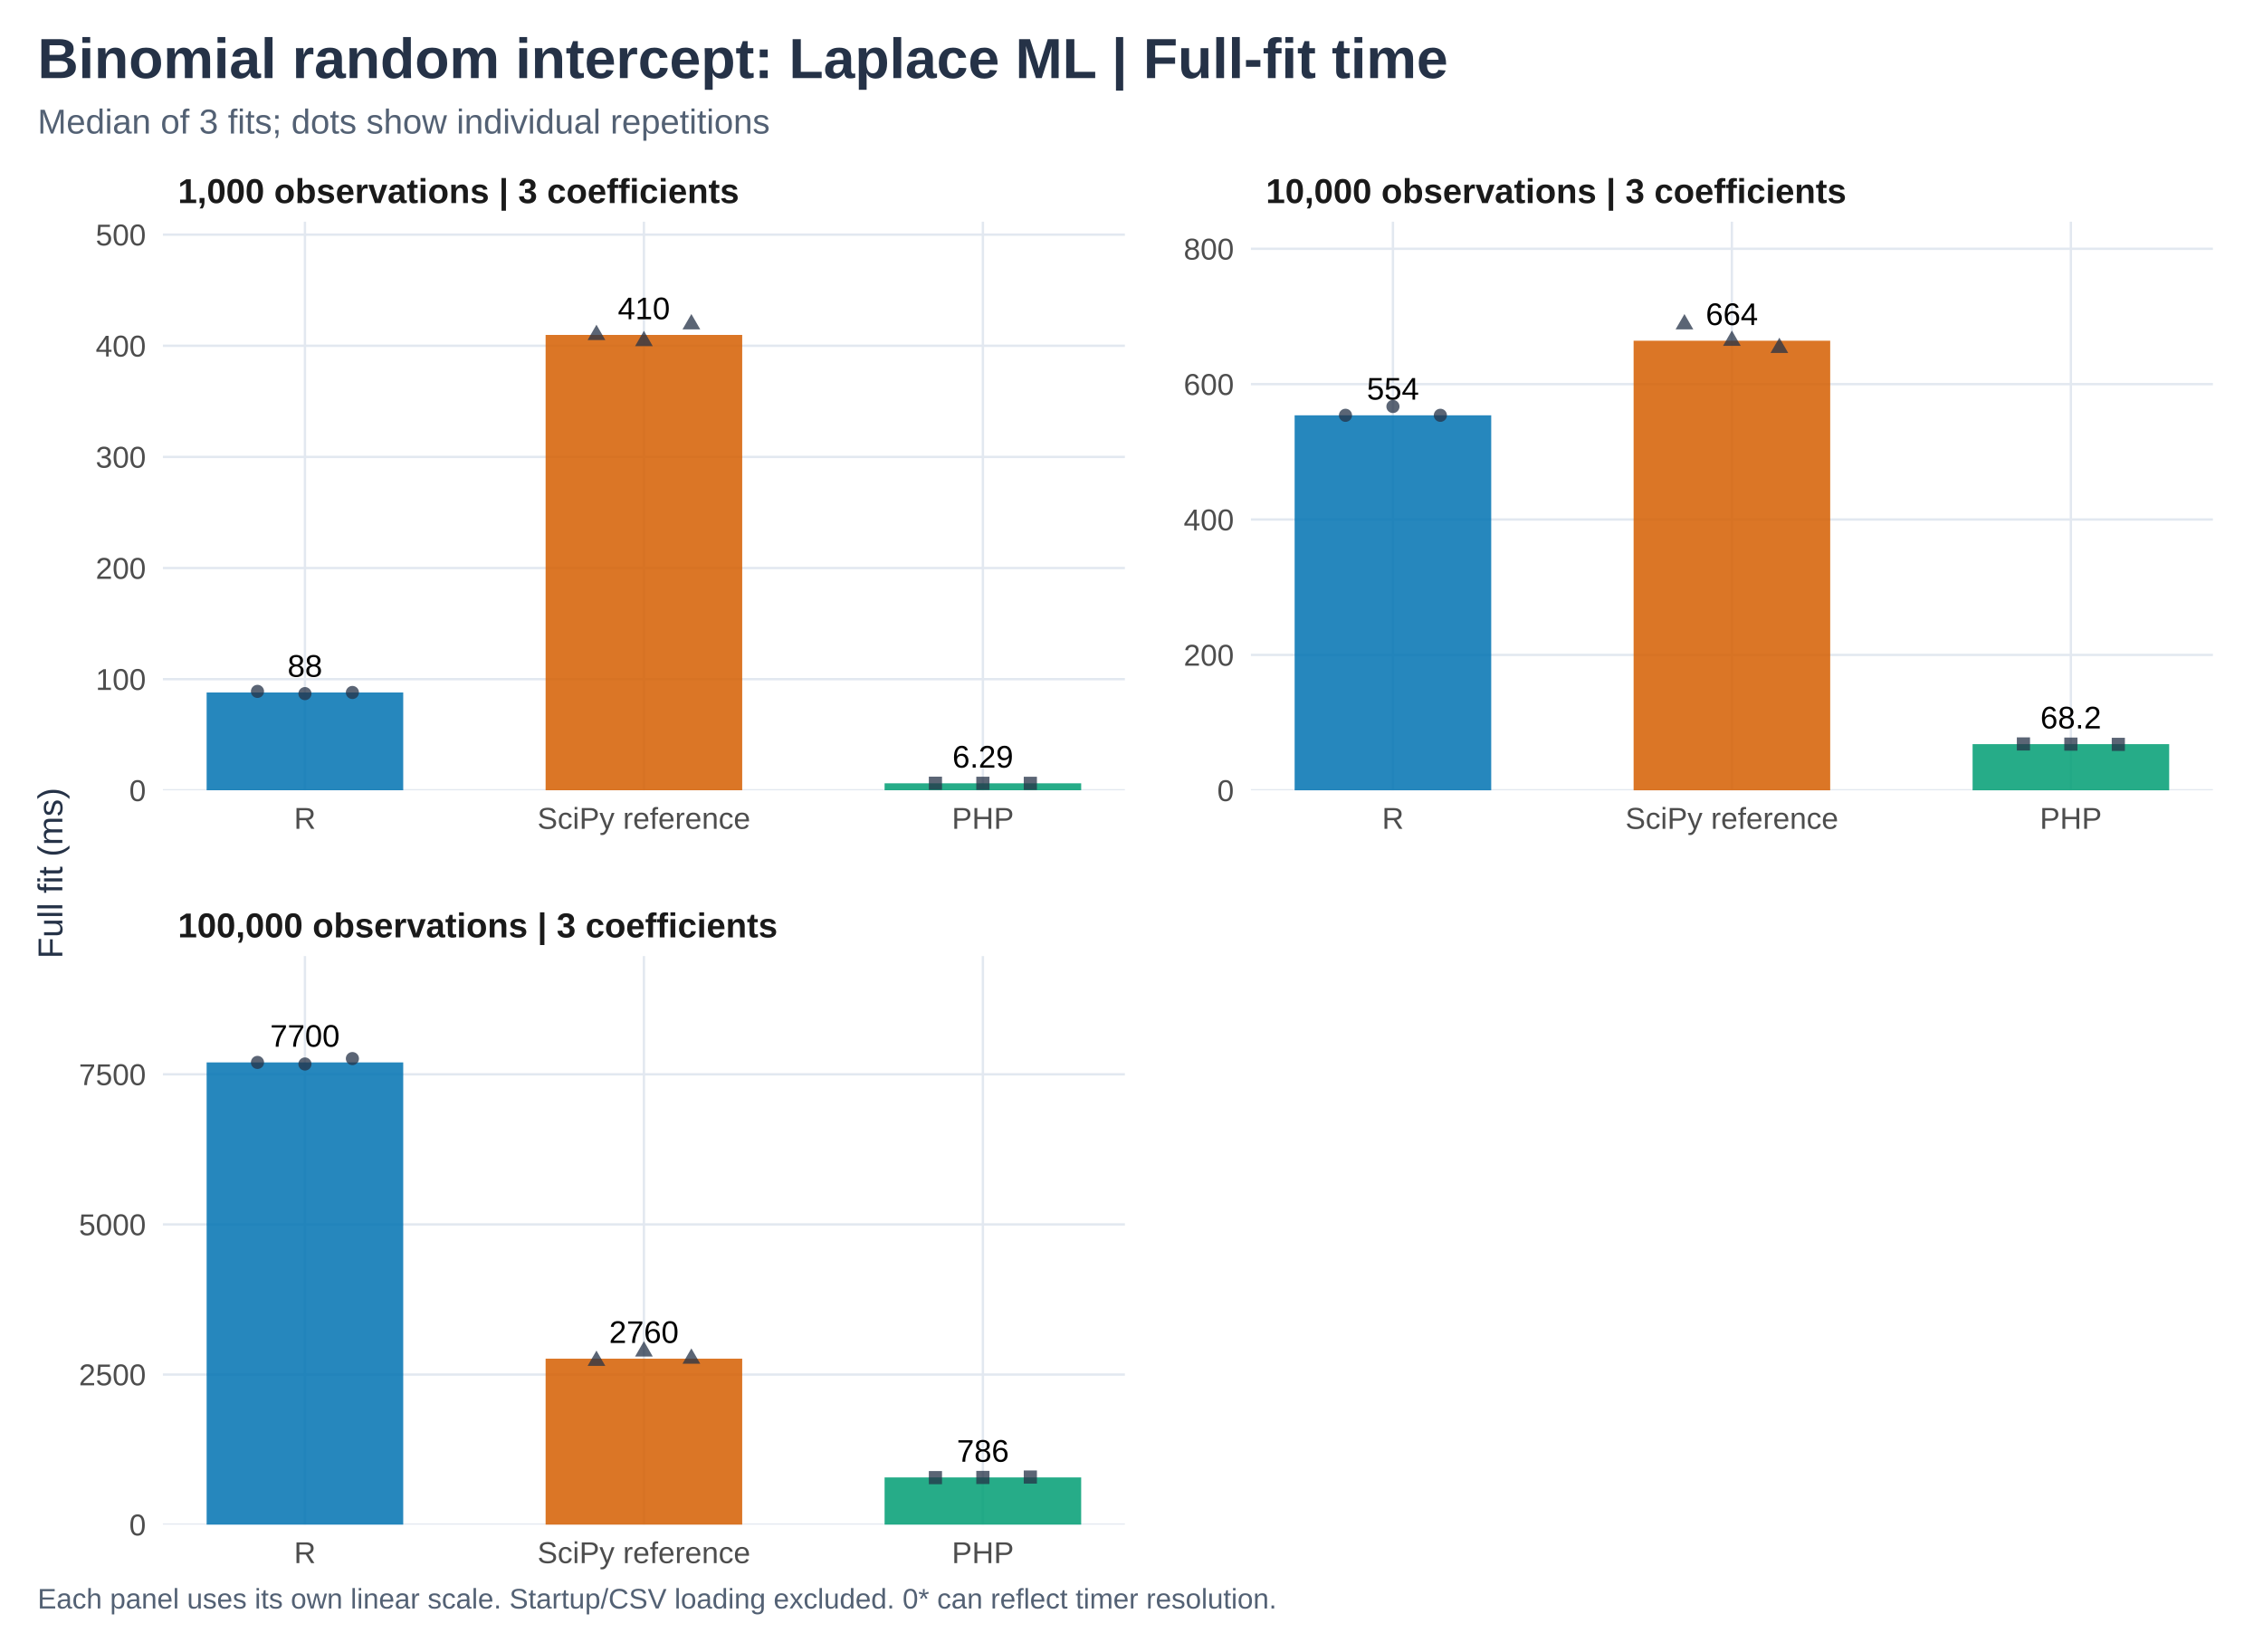
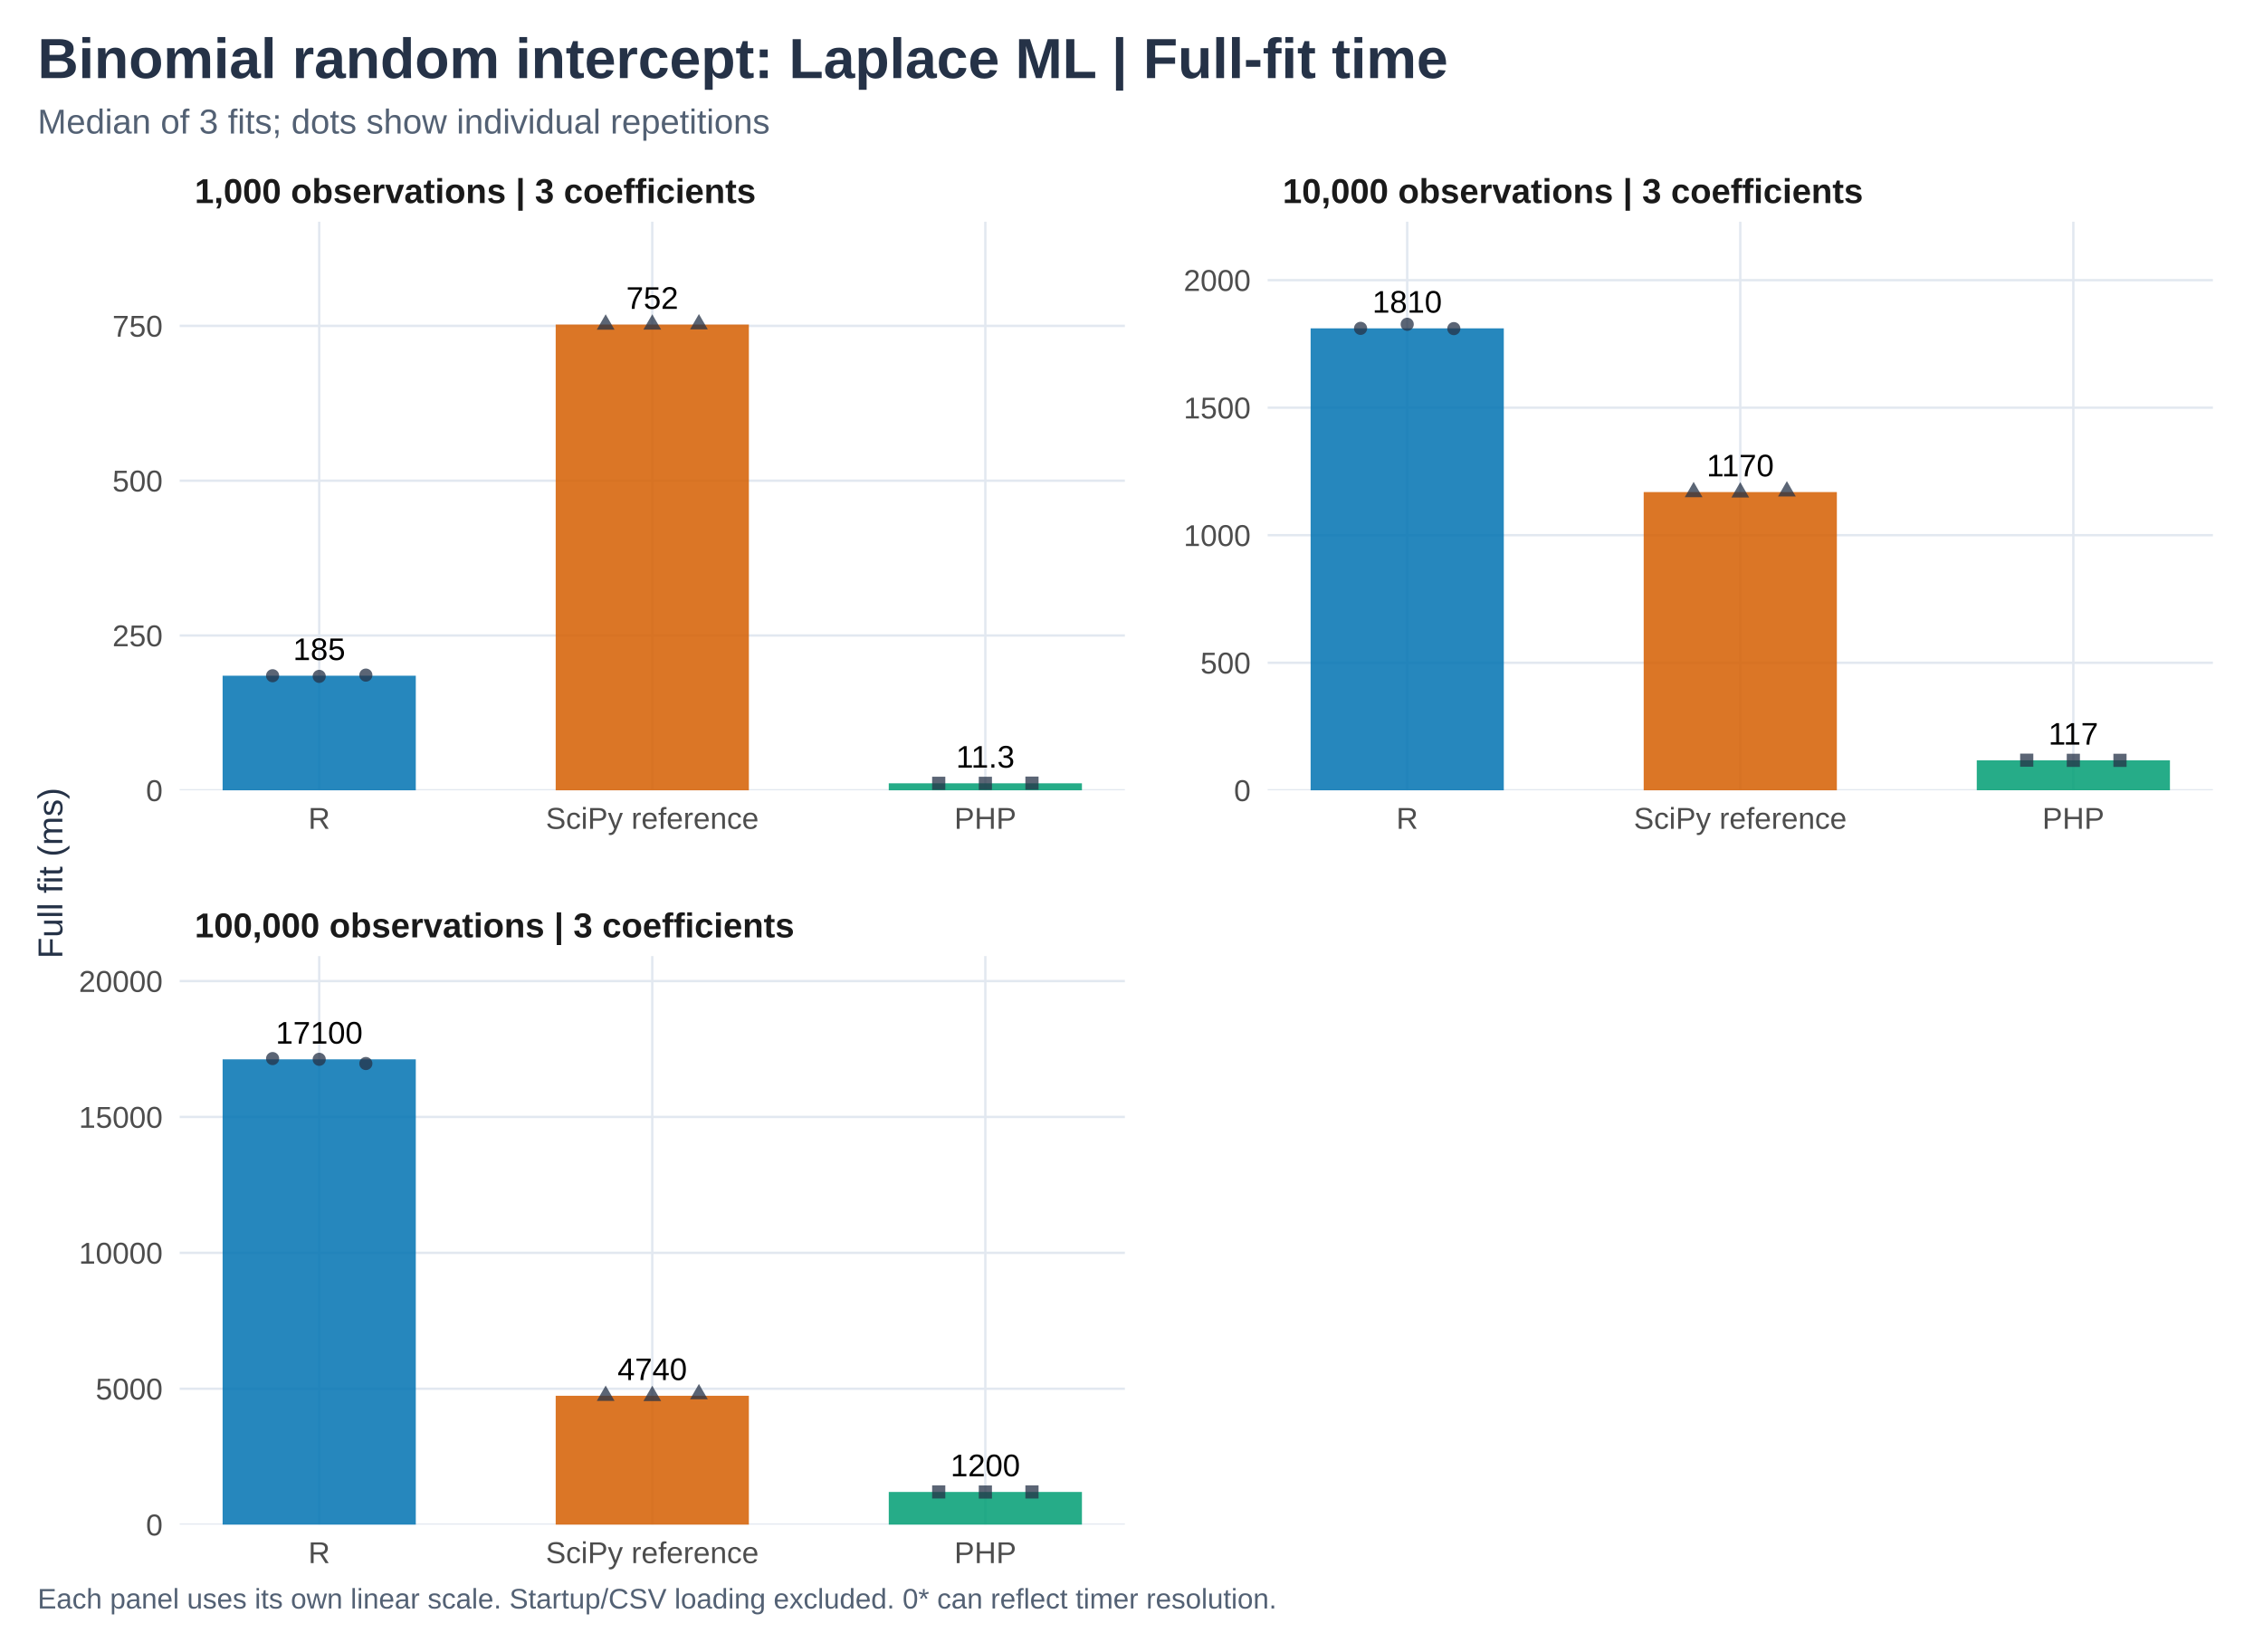
<svg xmlns="http://www.w3.org/2000/svg" width="720.00pt" height="525.60pt" viewBox="0 0 720.00 525.60">
  <g class="svglite">
    <defs>
      <style type="text/css">
    .svglite line, .svglite polyline, .svglite polygon, .svglite path, .svglite rect, .svglite circle {
      fill: none;
      stroke: #000000;
      stroke-linecap: round;
      stroke-linejoin: round;
      stroke-miterlimit: 10.00;
    }
    .svglite text {
      white-space: pre;
    }
    .svglite g.glyphgroup path {
      fill: inherit;
      stroke: none;
    }
  </style>
    </defs>
    <rect width="100%" height="100%" style="stroke: none; fill: #FFFFFF;" />
    <defs>
      <clipPath id="cpMC4wMHw3MjAuMDB8MC4wMHw1MjUuNjA=">
        <rect x="0.00" y="0.00" width="720.00" height="525.60" />
      </clipPath>
    </defs>
    <g clip-path="url(#cpMC4wMHw3MjAuMDB8MC4wMHw1MjUuNjA=)">
-       <rect x="-0" y="-0" width="720.00" height="525.60" style="stroke-width: 1.16; stroke: none; fill: #FFFFFF;" />
+       <rect x="0.00" y="-0" width="720.00" height="525.60" style="stroke-width: 1.16; stroke: none; fill: #FFFFFF;" />
    </g>
    <defs>
-       <clipPath id="cpNTEuODN8MzU3LjkwfDcwLjU1fDI1MS40NA==">
-         <rect x="51.83" y="70.55" width="306.07" height="180.89" />
+       <clipPath id="cpNTcuMTZ8MzU3LjkwfDcwLjU1fDI1MS40NA==">
+         <rect x="57.16" y="70.55" width="300.74" height="180.89" />
      </clipPath>
    </defs>
-     <g clip-path="url(#cpNTEuODN8MzU3LjkwfDcwLjU1fDI1MS40NA==)">
-       <polyline points="51.83,251.44 357.90,251.44 " style="stroke-width: 0.75; stroke: #E2E8F0; stroke-linecap: butt;" />
-       <polyline points="51.83,216.08 357.90,216.08 " style="stroke-width: 0.75; stroke: #E2E8F0; stroke-linecap: butt;" />
-       <polyline points="51.83,180.72 357.90,180.72 " style="stroke-width: 0.75; stroke: #E2E8F0; stroke-linecap: butt;" />
-       <polyline points="51.83,145.37 357.90,145.37 " style="stroke-width: 0.75; stroke: #E2E8F0; stroke-linecap: butt;" />
-       <polyline points="51.83,110.01 357.90,110.01 " style="stroke-width: 0.75; stroke: #E2E8F0; stroke-linecap: butt;" />
-       <polyline points="51.83,74.65 357.90,74.65 " style="stroke-width: 0.75; stroke: #E2E8F0; stroke-linecap: butt;" />
-       <polyline points="97.02,251.44 97.02,70.55 " style="stroke-width: 0.75; stroke: #E2E8F0; stroke-linecap: butt;" />
-       <polyline points="204.87,251.44 204.87,70.55 " style="stroke-width: 0.75; stroke: #E2E8F0; stroke-linecap: butt;" />
-       <polyline points="312.72,251.44 312.72,70.55 " style="stroke-width: 0.75; stroke: #E2E8F0; stroke-linecap: butt;" />
-       <rect x="65.74" y="220.32" width="62.55" height="31.11" style="stroke-width: 1.16; stroke: none; stroke-linecap: butt; stroke-linejoin: miter; fill: #0072B2; fill-opacity: 0.85;" />
-       <rect x="173.59" y="106.56" width="62.55" height="144.87" style="stroke-width: 1.16; stroke: none; stroke-linecap: butt; stroke-linejoin: miter; fill: #D55E00; fill-opacity: 0.85;" />
-       <rect x="281.44" y="249.21" width="62.55" height="2.22" style="stroke-width: 1.16; stroke: none; stroke-linecap: butt; stroke-linejoin: miter; fill: #009E73; fill-opacity: 0.85;" />
-       <text x="97.02" y="215.33" text-anchor="middle" style="font-size: 9.96px; font-family: &quot;Arial&quot;;" textLength="11.06px" lengthAdjust="spacingAndGlyphs">88</text>
-       <text x="204.87" y="101.57" text-anchor="middle" style="font-size: 9.96px; font-family: &quot;Arial&quot;;" textLength="16.59px" lengthAdjust="spacingAndGlyphs">410</text>
-       <text x="312.72" y="244.22" text-anchor="middle" style="font-size: 9.96px; font-family: &quot;Arial&quot;;" textLength="19.36px" lengthAdjust="spacingAndGlyphs">6.29</text>
-       <circle cx="81.92" cy="219.97" r="2.09" style="stroke-width: 0.77; stroke: none; fill: #253247; fill-opacity: 0.75;" />
-       <circle cx="97.02" cy="220.68" r="2.09" style="stroke-width: 0.77; stroke: none; fill: #253247; fill-opacity: 0.75;" />
-       <circle cx="112.12" cy="220.32" r="2.09" style="stroke-width: 0.77; stroke: none; fill: #253247; fill-opacity: 0.75;" />
-       <polygon points="189.77,103.31 192.59,108.19 186.95,108.19 " style="stroke-width: 0.77; stroke: none; fill: #253247; fill-opacity: 0.75;" />
-       <polygon points="204.87,105.25 207.69,110.14 202.05,110.14 " style="stroke-width: 0.77; stroke: none; fill: #253247; fill-opacity: 0.75;" />
-       <polygon points="219.97,99.91 222.79,104.79 217.15,104.79 " style="stroke-width: 0.77; stroke: none; fill: #253247; fill-opacity: 0.75;" />
-       <polygon points="295.52,251.28 299.71,251.28 299.71,247.10 295.52,247.10 " style="stroke-width: 0.77; stroke: none; fill: #253247; fill-opacity: 0.75;" />
-       <polygon points="310.62,251.31 314.81,251.31 314.81,247.12 310.62,247.12 " style="stroke-width: 0.77; stroke: none; fill: #253247; fill-opacity: 0.75;" />
-       <polygon points="325.72,251.32 329.91,251.32 329.91,247.13 325.72,247.13 " style="stroke-width: 0.77; stroke: none; fill: #253247; fill-opacity: 0.75;" />
+     <g clip-path="url(#cpNTcuMTZ8MzU3LjkwfDcwLjU1fDI1MS40NA==)">
+       <polyline points="57.16,251.44 357.90,251.44 " style="stroke-width: 0.75; stroke: #E2E8F0; stroke-linecap: butt;" />
+       <polyline points="57.16,202.18 357.90,202.18 " style="stroke-width: 0.75; stroke: #E2E8F0; stroke-linecap: butt;" />
+       <polyline points="57.16,152.93 357.90,152.93 " style="stroke-width: 0.75; stroke: #E2E8F0; stroke-linecap: butt;" />
+       <polyline points="57.16,103.68 357.90,103.68 " style="stroke-width: 0.75; stroke: #E2E8F0; stroke-linecap: butt;" />
+       <polyline points="101.56,251.44 101.56,70.55 " style="stroke-width: 0.75; stroke: #E2E8F0; stroke-linecap: butt;" />
+       <polyline points="207.53,251.44 207.53,70.55 " style="stroke-width: 0.75; stroke: #E2E8F0; stroke-linecap: butt;" />
+       <polyline points="313.50,251.44 313.50,70.55 " style="stroke-width: 0.75; stroke: #E2E8F0; stroke-linecap: butt;" />
+       <rect x="70.83" y="214.99" width="61.46" height="36.45" style="stroke-width: 1.16; stroke: none; stroke-linecap: butt; stroke-linejoin: miter; fill: #0072B2; fill-opacity: 0.85;" />
+       <rect x="176.80" y="103.25" width="61.46" height="148.19" style="stroke-width: 1.16; stroke: none; stroke-linecap: butt; stroke-linejoin: miter; fill: #D55E00; fill-opacity: 0.85;" />
+       <rect x="282.77" y="249.22" width="61.46" height="2.22" style="stroke-width: 1.16; stroke: none; stroke-linecap: butt; stroke-linejoin: miter; fill: #009E73; fill-opacity: 0.85;" />
+       <text x="101.56" y="210.00" text-anchor="middle" style="font-size: 9.96px; font-family: &quot;Arial&quot;;" textLength="16.59px" lengthAdjust="spacingAndGlyphs">185</text>
+       <text x="207.53" y="98.26" text-anchor="middle" style="font-size: 9.96px; font-family: &quot;Arial&quot;;" textLength="16.59px" lengthAdjust="spacingAndGlyphs">752</text>
+       <text x="313.50" y="244.23" text-anchor="middle" style="font-size: 9.96px; font-family: &quot;Arial&quot;;" textLength="18.62px" lengthAdjust="spacingAndGlyphs">11.3</text>
+       <circle cx="86.73" cy="214.99" r="2.09" style="stroke-width: 0.77; stroke: none; fill: #253247; fill-opacity: 0.75;" />
+       <circle cx="101.56" cy="215.19" r="2.09" style="stroke-width: 0.77; stroke: none; fill: #253247; fill-opacity: 0.75;" />
+       <circle cx="116.40" cy="214.79" r="2.09" style="stroke-width: 0.77; stroke: none; fill: #253247; fill-opacity: 0.75;" />
+       <polygon points="192.70,99.99 195.52,104.88 189.88,104.88 " style="stroke-width: 0.77; stroke: none; fill: #253247; fill-opacity: 0.75;" />
+       <polygon points="207.53,99.99 210.35,104.87 204.71,104.87 " style="stroke-width: 0.77; stroke: none; fill: #253247; fill-opacity: 0.75;" />
+       <polygon points="222.37,99.91 225.19,104.79 219.55,104.79 " style="stroke-width: 0.77; stroke: none; fill: #253247; fill-opacity: 0.75;" />
+       <polygon points="296.57,251.31 300.76,251.31 300.76,247.12 296.57,247.12 " style="stroke-width: 0.77; stroke: none; fill: #253247; fill-opacity: 0.75;" />
+       <polygon points="311.41,251.31 315.60,251.31 315.60,247.13 311.41,247.13 " style="stroke-width: 0.77; stroke: none; fill: #253247; fill-opacity: 0.75;" />
+       <polygon points="326.24,251.26 330.43,251.26 330.43,247.07 326.24,247.07 " style="stroke-width: 0.77; stroke: none; fill: #253247; fill-opacity: 0.75;" />
    </g>
    <g clip-path="url(#cpMC4wMHw3MjAuMDB8MC4wMHw1MjUuNjA=)">
</g>
    <defs>
-       <clipPath id="cpNTEuODN8MzU3LjkwfDMwNC4xOHw0ODUuMDc=">
-         <rect x="51.83" y="304.18" width="306.07" height="180.89" />
+       <clipPath id="cpNTcuMTZ8MzU3LjkwfDMwNC4xOHw0ODUuMDc=">
+         <rect x="57.16" y="304.18" width="300.74" height="180.89" />
      </clipPath>
    </defs>
-     <g clip-path="url(#cpNTEuODN8MzU3LjkwfDMwNC4xOHw0ODUuMDc=)">
-       <polyline points="51.83,485.07 357.90,485.07 " style="stroke-width: 0.75; stroke: #E2E8F0; stroke-linecap: butt;" />
-       <polyline points="51.83,437.32 357.90,437.32 " style="stroke-width: 0.75; stroke: #E2E8F0; stroke-linecap: butt;" />
-       <polyline points="51.83,389.56 357.90,389.56 " style="stroke-width: 0.75; stroke: #E2E8F0; stroke-linecap: butt;" />
-       <polyline points="51.83,341.81 357.90,341.81 " style="stroke-width: 0.75; stroke: #E2E8F0; stroke-linecap: butt;" />
-       <polyline points="97.02,485.07 97.02,304.18 " style="stroke-width: 0.75; stroke: #E2E8F0; stroke-linecap: butt;" />
-       <polyline points="204.87,485.07 204.87,304.18 " style="stroke-width: 0.75; stroke: #E2E8F0; stroke-linecap: butt;" />
-       <polyline points="312.72,485.07 312.72,304.18 " style="stroke-width: 0.75; stroke: #E2E8F0; stroke-linecap: butt;" />
-       <rect x="65.74" y="338.02" width="62.55" height="147.05" style="stroke-width: 1.16; stroke: none; stroke-linecap: butt; stroke-linejoin: miter; fill: #0072B2; fill-opacity: 0.85;" />
-       <rect x="173.59" y="432.26" width="62.55" height="52.82" style="stroke-width: 1.16; stroke: none; stroke-linecap: butt; stroke-linejoin: miter; fill: #D55E00; fill-opacity: 0.85;" />
-       <rect x="281.44" y="470.06" width="62.55" height="15.01" style="stroke-width: 1.16; stroke: none; stroke-linecap: butt; stroke-linejoin: miter; fill: #009E73; fill-opacity: 0.85;" />
-       <text x="97.02" y="333.03" text-anchor="middle" style="font-size: 9.96px; font-family: &quot;Arial&quot;;" textLength="22.12px" lengthAdjust="spacingAndGlyphs">7700</text>
-       <text x="204.87" y="427.27" text-anchor="middle" style="font-size: 9.96px; font-family: &quot;Arial&quot;;" textLength="22.12px" lengthAdjust="spacingAndGlyphs">2760</text>
-       <text x="312.72" y="465.07" text-anchor="middle" style="font-size: 9.96px; font-family: &quot;Arial&quot;;" textLength="16.59px" lengthAdjust="spacingAndGlyphs">786</text>
-       <circle cx="81.92" cy="338.02" r="2.09" style="stroke-width: 0.77; stroke: none; fill: #253247; fill-opacity: 0.75;" />
-       <circle cx="97.02" cy="338.52" r="2.09" style="stroke-width: 0.77; stroke: none; fill: #253247; fill-opacity: 0.75;" />
-       <circle cx="112.12" cy="336.80" r="2.09" style="stroke-width: 0.77; stroke: none; fill: #253247; fill-opacity: 0.75;" />
-       <polygon points="189.77,429.70 192.59,434.58 186.95,434.58 " style="stroke-width: 0.77; stroke: none; fill: #253247; fill-opacity: 0.75;" />
-       <polygon points="204.87,426.71 207.69,431.60 202.05,431.60 " style="stroke-width: 0.77; stroke: none; fill: #253247; fill-opacity: 0.75;" />
-       <polygon points="219.97,429.00 222.79,433.88 217.15,433.88 " style="stroke-width: 0.77; stroke: none; fill: #253247; fill-opacity: 0.75;" />
-       <polygon points="295.52,472.22 299.71,472.22 299.71,468.03 295.52,468.03 " style="stroke-width: 0.77; stroke: none; fill: #253247; fill-opacity: 0.75;" />
-       <polygon points="310.62,472.16 314.81,472.16 314.81,467.97 310.62,467.97 " style="stroke-width: 0.77; stroke: none; fill: #253247; fill-opacity: 0.75;" />
-       <polygon points="325.72,472.03 329.91,472.03 329.91,467.84 325.72,467.84 " style="stroke-width: 0.77; stroke: none; fill: #253247; fill-opacity: 0.75;" />
+     <g clip-path="url(#cpNTcuMTZ8MzU3LjkwfDMwNC4xOHw0ODUuMDc=)">
+       <polyline points="57.16,485.07 357.90,485.07 " style="stroke-width: 0.75; stroke: #E2E8F0; stroke-linecap: butt;" />
+       <polyline points="57.16,441.84 357.90,441.84 " style="stroke-width: 0.75; stroke: #E2E8F0; stroke-linecap: butt;" />
+       <polyline points="57.16,398.61 357.90,398.61 " style="stroke-width: 0.75; stroke: #E2E8F0; stroke-linecap: butt;" />
+       <polyline points="57.16,355.37 357.90,355.37 " style="stroke-width: 0.75; stroke: #E2E8F0; stroke-linecap: butt;" />
+       <polyline points="57.16,312.14 357.90,312.14 " style="stroke-width: 0.75; stroke: #E2E8F0; stroke-linecap: butt;" />
+       <polyline points="101.56,485.07 101.56,304.18 " style="stroke-width: 0.75; stroke: #E2E8F0; stroke-linecap: butt;" />
+       <polyline points="207.53,485.07 207.53,304.18 " style="stroke-width: 0.75; stroke: #E2E8F0; stroke-linecap: butt;" />
+       <polyline points="313.50,485.07 313.50,304.18 " style="stroke-width: 0.75; stroke: #E2E8F0; stroke-linecap: butt;" />
+       <rect x="70.83" y="337.03" width="61.46" height="148.05" style="stroke-width: 1.16; stroke: none; stroke-linecap: butt; stroke-linejoin: miter; fill: #0072B2; fill-opacity: 0.85;" />
+       <rect x="176.80" y="444.08" width="61.46" height="40.99" style="stroke-width: 1.16; stroke: none; stroke-linecap: butt; stroke-linejoin: miter; fill: #D55E00; fill-opacity: 0.85;" />
+       <rect x="282.77" y="474.68" width="61.46" height="10.40" style="stroke-width: 1.16; stroke: none; stroke-linecap: butt; stroke-linejoin: miter; fill: #009E73; fill-opacity: 0.85;" />
+       <text x="101.56" y="332.04" text-anchor="middle" style="font-size: 9.96px; font-family: &quot;Arial&quot;;" textLength="27.66px" lengthAdjust="spacingAndGlyphs">17100</text>
+       <text x="207.53" y="439.09" text-anchor="middle" style="font-size: 9.96px; font-family: &quot;Arial&quot;;" textLength="22.12px" lengthAdjust="spacingAndGlyphs">4740</text>
+       <text x="313.50" y="469.69" text-anchor="middle" style="font-size: 9.96px; font-family: &quot;Arial&quot;;" textLength="22.12px" lengthAdjust="spacingAndGlyphs">1200</text>
+       <circle cx="86.73" cy="336.80" r="2.09" style="stroke-width: 0.77; stroke: none; fill: #253247; fill-opacity: 0.75;" />
+       <circle cx="101.56" cy="337.03" r="2.09" style="stroke-width: 0.77; stroke: none; fill: #253247; fill-opacity: 0.75;" />
+       <circle cx="116.40" cy="338.37" r="2.09" style="stroke-width: 0.77; stroke: none; fill: #253247; fill-opacity: 0.75;" />
+       <polygon points="192.70,440.82 195.52,445.71 189.88,445.71 " style="stroke-width: 0.77; stroke: none; fill: #253247; fill-opacity: 0.75;" />
+       <polygon points="207.53,440.88 210.35,445.76 204.71,445.76 " style="stroke-width: 0.77; stroke: none; fill: #253247; fill-opacity: 0.75;" />
+       <polygon points="222.37,440.31 225.19,445.19 219.55,445.19 " style="stroke-width: 0.77; stroke: none; fill: #253247; fill-opacity: 0.75;" />
+       <polygon points="296.57,476.76 300.76,476.76 300.76,472.58 296.57,472.58 " style="stroke-width: 0.77; stroke: none; fill: #253247; fill-opacity: 0.75;" />
+       <polygon points="311.41,476.80 315.60,476.80 315.60,472.61 311.41,472.61 " style="stroke-width: 0.77; stroke: none; fill: #253247; fill-opacity: 0.75;" />
+       <polygon points="326.24,476.77 330.43,476.77 330.43,472.58 326.24,472.58 " style="stroke-width: 0.77; stroke: none; fill: #253247; fill-opacity: 0.75;" />
    </g>
    <g clip-path="url(#cpMC4wMHw3MjAuMDB8MC4wMHw1MjUuNjA=)">
</g>
    <defs>
-       <clipPath id="cpMzk3Ljk5fDcwNC4wNnw3MC41NXwyNTEuNDQ=">
-         <rect x="397.99" y="70.55" width="306.07" height="180.89" />
+       <clipPath id="cpNDAzLjMyfDcwNC4wNnw3MC41NXwyNTEuNDQ=">
+         <rect x="403.32" y="70.55" width="300.74" height="180.89" />
      </clipPath>
    </defs>
-     <g clip-path="url(#cpMzk3Ljk5fDcwNC4wNnw3MC41NXwyNTEuNDQ=)">
-       <polyline points="397.99,251.44 704.06,251.44 " style="stroke-width: 0.75; stroke: #E2E8F0; stroke-linecap: butt;" />
-       <polyline points="397.99,208.36 704.06,208.36 " style="stroke-width: 0.75; stroke: #E2E8F0; stroke-linecap: butt;" />
-       <polyline points="397.99,165.29 704.06,165.29 " style="stroke-width: 0.75; stroke: #E2E8F0; stroke-linecap: butt;" />
-       <polyline points="397.99,122.22 704.06,122.22 " style="stroke-width: 0.75; stroke: #E2E8F0; stroke-linecap: butt;" />
-       <polyline points="397.99,79.15 704.06,79.15 " style="stroke-width: 0.75; stroke: #E2E8F0; stroke-linecap: butt;" />
-       <polyline points="443.18,251.44 443.18,70.55 " style="stroke-width: 0.75; stroke: #E2E8F0; stroke-linecap: butt;" />
-       <polyline points="551.02,251.44 551.02,70.55 " style="stroke-width: 0.75; stroke: #E2E8F0; stroke-linecap: butt;" />
-       <polyline points="658.87,251.44 658.87,70.55 " style="stroke-width: 0.75; stroke: #E2E8F0; stroke-linecap: butt;" />
-       <rect x="411.90" y="132.13" width="62.55" height="119.31" style="stroke-width: 1.16; stroke: none; stroke-linecap: butt; stroke-linejoin: miter; fill: #0072B2; fill-opacity: 0.85;" />
-       <rect x="519.75" y="108.41" width="62.55" height="143.03" style="stroke-width: 1.16; stroke: none; stroke-linecap: butt; stroke-linejoin: miter; fill: #D55E00; fill-opacity: 0.85;" />
-       <rect x="627.60" y="236.75" width="62.55" height="14.69" style="stroke-width: 1.16; stroke: none; stroke-linecap: butt; stroke-linejoin: miter; fill: #009E73; fill-opacity: 0.85;" />
-       <text x="443.18" y="127.14" text-anchor="middle" style="font-size: 9.96px; font-family: &quot;Arial&quot;;" textLength="16.59px" lengthAdjust="spacingAndGlyphs">554</text>
-       <text x="551.02" y="103.42" text-anchor="middle" style="font-size: 9.96px; font-family: &quot;Arial&quot;;" textLength="16.59px" lengthAdjust="spacingAndGlyphs">664</text>
-       <text x="658.87" y="231.76" text-anchor="middle" style="font-size: 9.96px; font-family: &quot;Arial&quot;;" textLength="19.36px" lengthAdjust="spacingAndGlyphs">68.2</text>
-       <circle cx="428.08" cy="132.13" r="2.09" style="stroke-width: 0.77; stroke: none; fill: #253247; fill-opacity: 0.75;" />
-       <circle cx="443.18" cy="129.33" r="2.09" style="stroke-width: 0.77; stroke: none; fill: #253247; fill-opacity: 0.75;" />
-       <circle cx="458.27" cy="132.13" r="2.09" style="stroke-width: 0.77; stroke: none; fill: #253247; fill-opacity: 0.75;" />
-       <polygon points="535.93,99.91 538.74,104.79 533.11,104.79 " style="stroke-width: 0.77; stroke: none; fill: #253247; fill-opacity: 0.75;" />
-       <polygon points="551.02,105.15 553.84,110.04 548.20,110.04 " style="stroke-width: 0.77; stroke: none; fill: #253247; fill-opacity: 0.75;" />
-       <polygon points="566.12,107.43 568.94,112.31 563.30,112.31 " style="stroke-width: 0.77; stroke: none; fill: #253247; fill-opacity: 0.75;" />
-       <polygon points="641.68,238.78 645.87,238.78 645.87,234.60 641.68,234.60 " style="stroke-width: 0.77; stroke: none; fill: #253247; fill-opacity: 0.75;" />
-       <polygon points="656.78,238.84 660.97,238.84 660.97,234.66 656.78,234.66 " style="stroke-width: 0.77; stroke: none; fill: #253247; fill-opacity: 0.75;" />
-       <polygon points="671.88,238.92 676.06,238.92 676.06,234.73 671.88,234.73 " style="stroke-width: 0.77; stroke: none; fill: #253247; fill-opacity: 0.75;" />
+     <g clip-path="url(#cpNDAzLjMyfDcwNC4wNnw3MC41NXwyNTEuNDQ=)">
+       <polyline points="403.32,251.44 704.06,251.44 " style="stroke-width: 0.75; stroke: #E2E8F0; stroke-linecap: butt;" />
+       <polyline points="403.32,210.86 704.06,210.86 " style="stroke-width: 0.75; stroke: #E2E8F0; stroke-linecap: butt;" />
+       <polyline points="403.32,170.28 704.06,170.28 " style="stroke-width: 0.75; stroke: #E2E8F0; stroke-linecap: butt;" />
+       <polyline points="403.32,129.70 704.06,129.70 " style="stroke-width: 0.75; stroke: #E2E8F0; stroke-linecap: butt;" />
+       <polyline points="403.32,89.13 704.06,89.13 " style="stroke-width: 0.75; stroke: #E2E8F0; stroke-linecap: butt;" />
+       <polyline points="447.72,251.44 447.72,70.55 " style="stroke-width: 0.75; stroke: #E2E8F0; stroke-linecap: butt;" />
+       <polyline points="553.69,251.44 553.69,70.55 " style="stroke-width: 0.75; stroke: #E2E8F0; stroke-linecap: butt;" />
+       <polyline points="659.66,251.44 659.66,70.55 " style="stroke-width: 0.75; stroke: #E2E8F0; stroke-linecap: butt;" />
+       <rect x="416.99" y="104.47" width="61.46" height="146.97" style="stroke-width: 1.16; stroke: none; stroke-linecap: butt; stroke-linejoin: miter; fill: #0072B2; fill-opacity: 0.85;" />
+       <rect x="522.96" y="156.56" width="61.46" height="94.88" style="stroke-width: 1.16; stroke: none; stroke-linecap: butt; stroke-linejoin: miter; fill: #D55E00; fill-opacity: 0.85;" />
+       <rect x="628.93" y="241.90" width="61.46" height="9.53" style="stroke-width: 1.16; stroke: none; stroke-linecap: butt; stroke-linejoin: miter; fill: #009E73; fill-opacity: 0.85;" />
+       <text x="447.72" y="99.48" text-anchor="middle" style="font-size: 9.96px; font-family: &quot;Arial&quot;;" textLength="22.12px" lengthAdjust="spacingAndGlyphs">1810</text>
+       <text x="553.69" y="151.57" text-anchor="middle" style="font-size: 9.96px; font-family: &quot;Arial&quot;;" textLength="21.39px" lengthAdjust="spacingAndGlyphs">1170</text>
+       <text x="659.66" y="236.91" text-anchor="middle" style="font-size: 9.96px; font-family: &quot;Arial&quot;;" textLength="15.86px" lengthAdjust="spacingAndGlyphs">117</text>
+       <circle cx="432.88" cy="104.47" r="2.09" style="stroke-width: 0.77; stroke: none; fill: #253247; fill-opacity: 0.75;" />
+       <circle cx="447.72" cy="103.17" r="2.09" style="stroke-width: 0.77; stroke: none; fill: #253247; fill-opacity: 0.75;" />
+       <circle cx="462.55" cy="104.55" r="2.09" style="stroke-width: 0.77; stroke: none; fill: #253247; fill-opacity: 0.75;" />
+       <polygon points="538.85,153.30 541.67,158.18 536.03,158.18 " style="stroke-width: 0.77; stroke: none; fill: #253247; fill-opacity: 0.75;" />
+       <polygon points="553.69,153.39 556.51,158.28 550.87,158.28 " style="stroke-width: 0.77; stroke: none; fill: #253247; fill-opacity: 0.75;" />
+       <polygon points="568.52,153.07 571.34,157.95 565.70,157.95 " style="stroke-width: 0.77; stroke: none; fill: #253247; fill-opacity: 0.75;" />
+       <polygon points="642.73,243.95 646.92,243.95 646.92,239.77 642.73,239.77 " style="stroke-width: 0.77; stroke: none; fill: #253247; fill-opacity: 0.75;" />
+       <polygon points="657.56,244.00 661.75,244.00 661.75,239.81 657.56,239.81 " style="stroke-width: 0.77; stroke: none; fill: #253247; fill-opacity: 0.75;" />
+       <polygon points="672.40,244.00 676.59,244.00 676.59,239.81 672.40,239.81 " style="stroke-width: 0.77; stroke: none; fill: #253247; fill-opacity: 0.75;" />
    </g>
    <g clip-path="url(#cpMC4wMHw3MjAuMDB8MC4wMHw1MjUuNjA=)">
</g>
    <defs>
-       <clipPath id="cpNTEuODN8MzU3LjkwfDI4NC40MnwzMDQuMTg=">
-         <rect x="51.83" y="284.42" width="306.07" height="19.76" />
+       <clipPath id="cpNTcuMTZ8MzU3LjkwfDI4NC40MnwzMDQuMTg=">
+         <rect x="57.16" y="284.42" width="300.74" height="19.76" />
      </clipPath>
    </defs>
-     <g clip-path="url(#cpNTEuODN8MzU3LjkwfDI4NC40MnwzMDQuMTg=)">
-       <text x="56.61" y="298.24" style="font-size: 11.00px; font-weight: bold;fill: #1A1A1A; font-family: &quot;Arial&quot;;" textLength="190.92px" lengthAdjust="spacingAndGlyphs">100,000 observations | 3 coefficients</text>
+     <g clip-path="url(#cpNTcuMTZ8MzU3LjkwfDI4NC40MnwzMDQuMTg=)">
+       <text x="61.94" y="298.24" style="font-size: 11.00px; font-weight: bold;fill: #1A1A1A; font-family: &quot;Arial&quot;;" textLength="190.92px" lengthAdjust="spacingAndGlyphs">100,000 observations | 3 coefficients</text>
    </g>
    <g clip-path="url(#cpMC4wMHw3MjAuMDB8MC4wMHw1MjUuNjA=)">
</g>
    <defs>
-       <clipPath id="cpNTEuODN8MzU3LjkwfDUwLjc5fDcwLjU1">
-         <rect x="51.83" y="50.79" width="306.07" height="19.76" />
+       <clipPath id="cpNTcuMTZ8MzU3LjkwfDUwLjc5fDcwLjU1">
+         <rect x="57.16" y="50.79" width="300.74" height="19.76" />
      </clipPath>
    </defs>
-     <g clip-path="url(#cpNTEuODN8MzU3LjkwfDUwLjc5fDcwLjU1)">
-       <text x="56.61" y="64.61" style="font-size: 11.00px; font-weight: bold;fill: #1A1A1A; font-family: &quot;Arial&quot;;" textLength="178.67px" lengthAdjust="spacingAndGlyphs">1,000 observations | 3 coefficients</text>
+     <g clip-path="url(#cpNTcuMTZ8MzU3LjkwfDUwLjc5fDcwLjU1)">
+       <text x="61.94" y="64.61" style="font-size: 11.00px; font-weight: bold;fill: #1A1A1A; font-family: &quot;Arial&quot;;" textLength="178.67px" lengthAdjust="spacingAndGlyphs">1,000 observations | 3 coefficients</text>
    </g>
    <g clip-path="url(#cpMC4wMHw3MjAuMDB8MC4wMHw1MjUuNjA=)">
</g>
    <defs>
-       <clipPath id="cpMzk3Ljk5fDcwNC4wNnw1MC43OXw3MC41NQ==">
-         <rect x="397.99" y="50.79" width="306.07" height="19.76" />
+       <clipPath id="cpNDAzLjMyfDcwNC4wNnw1MC43OXw3MC41NQ==">
+         <rect x="403.32" y="50.79" width="300.74" height="19.76" />
      </clipPath>
    </defs>
-     <g clip-path="url(#cpMzk3Ljk5fDcwNC4wNnw1MC43OXw3MC41NQ==)">
-       <text x="402.77" y="64.61" style="font-size: 11.00px; font-weight: bold;fill: #1A1A1A; font-family: &quot;Arial&quot;;" textLength="184.80px" lengthAdjust="spacingAndGlyphs">10,000 observations | 3 coefficients</text>
+     <g clip-path="url(#cpNDAzLjMyfDcwNC4wNnw1MC43OXw3MC41NQ==)">
+       <text x="408.10" y="64.61" style="font-size: 11.00px; font-weight: bold;fill: #1A1A1A; font-family: &quot;Arial&quot;;" textLength="184.80px" lengthAdjust="spacingAndGlyphs">10,000 observations | 3 coefficients</text>
    </g>
    <g clip-path="url(#cpMC4wMHw3MjAuMDB8MC4wMHw1MjUuNjA=)">
-       <text x="97.02" y="497.32" text-anchor="middle" style="font-size: 9.60px;fill: #4D4D4D; font-family: &quot;Arial&quot;;" textLength="6.92px" lengthAdjust="spacingAndGlyphs">R</text>
-       <text x="204.87" y="497.32" text-anchor="middle" style="font-size: 9.60px;fill: #4D4D4D; font-family: &quot;Arial&quot;;" textLength="67.69px" lengthAdjust="spacingAndGlyphs">SciPy reference</text>
-       <text x="312.72" y="497.32" text-anchor="middle" style="font-size: 9.60px;fill: #4D4D4D; font-family: &quot;Arial&quot;;" textLength="19.73px" lengthAdjust="spacingAndGlyphs">PHP</text>
-       <text x="97.02" y="263.69" text-anchor="middle" style="font-size: 9.60px;fill: #4D4D4D; font-family: &quot;Arial&quot;;" textLength="6.92px" lengthAdjust="spacingAndGlyphs">R</text>
-       <text x="204.87" y="263.69" text-anchor="middle" style="font-size: 9.60px;fill: #4D4D4D; font-family: &quot;Arial&quot;;" textLength="67.69px" lengthAdjust="spacingAndGlyphs">SciPy reference</text>
-       <text x="312.72" y="263.69" text-anchor="middle" style="font-size: 9.60px;fill: #4D4D4D; font-family: &quot;Arial&quot;;" textLength="19.73px" lengthAdjust="spacingAndGlyphs">PHP</text>
-       <text x="443.18" y="263.69" text-anchor="middle" style="font-size: 9.60px;fill: #4D4D4D; font-family: &quot;Arial&quot;;" textLength="6.92px" lengthAdjust="spacingAndGlyphs">R</text>
-       <text x="551.02" y="263.69" text-anchor="middle" style="font-size: 9.60px;fill: #4D4D4D; font-family: &quot;Arial&quot;;" textLength="67.69px" lengthAdjust="spacingAndGlyphs">SciPy reference</text>
-       <text x="658.87" y="263.69" text-anchor="middle" style="font-size: 9.60px;fill: #4D4D4D; font-family: &quot;Arial&quot;;" textLength="19.73px" lengthAdjust="spacingAndGlyphs">PHP</text>
-       <text x="392.61" y="254.87" text-anchor="end" style="font-size: 9.60px;fill: #4D4D4D; font-family: &quot;Arial&quot;;" textLength="5.33px" lengthAdjust="spacingAndGlyphs">0</text>
-       <text x="392.61" y="211.80" text-anchor="end" style="font-size: 9.60px;fill: #4D4D4D; font-family: &quot;Arial&quot;;" textLength="15.98px" lengthAdjust="spacingAndGlyphs">200</text>
-       <text x="392.61" y="168.73" text-anchor="end" style="font-size: 9.60px;fill: #4D4D4D; font-family: &quot;Arial&quot;;" textLength="15.98px" lengthAdjust="spacingAndGlyphs">400</text>
-       <text x="392.61" y="125.65" text-anchor="end" style="font-size: 9.60px;fill: #4D4D4D; font-family: &quot;Arial&quot;;" textLength="15.98px" lengthAdjust="spacingAndGlyphs">600</text>
-       <text x="392.61" y="82.58" text-anchor="end" style="font-size: 9.60px;fill: #4D4D4D; font-family: &quot;Arial&quot;;" textLength="15.98px" lengthAdjust="spacingAndGlyphs">800</text>
-       <text x="46.45" y="254.87" text-anchor="end" style="font-size: 9.60px;fill: #4D4D4D; font-family: &quot;Arial&quot;;" textLength="5.33px" lengthAdjust="spacingAndGlyphs">0</text>
-       <text x="46.45" y="219.51" text-anchor="end" style="font-size: 9.60px;fill: #4D4D4D; font-family: &quot;Arial&quot;;" textLength="15.98px" lengthAdjust="spacingAndGlyphs">100</text>
-       <text x="46.45" y="184.16" text-anchor="end" style="font-size: 9.60px;fill: #4D4D4D; font-family: &quot;Arial&quot;;" textLength="15.98px" lengthAdjust="spacingAndGlyphs">200</text>
-       <text x="46.45" y="148.80" text-anchor="end" style="font-size: 9.60px;fill: #4D4D4D; font-family: &quot;Arial&quot;;" textLength="15.98px" lengthAdjust="spacingAndGlyphs">300</text>
-       <text x="46.45" y="113.44" text-anchor="end" style="font-size: 9.60px;fill: #4D4D4D; font-family: &quot;Arial&quot;;" textLength="15.98px" lengthAdjust="spacingAndGlyphs">400</text>
-       <text x="46.45" y="78.09" text-anchor="end" style="font-size: 9.60px;fill: #4D4D4D; font-family: &quot;Arial&quot;;" textLength="15.98px" lengthAdjust="spacingAndGlyphs">500</text>
-       <text x="46.45" y="488.51" text-anchor="end" style="font-size: 9.60px;fill: #4D4D4D; font-family: &quot;Arial&quot;;" textLength="5.33px" lengthAdjust="spacingAndGlyphs">0</text>
-       <text x="46.45" y="440.75" text-anchor="end" style="font-size: 9.60px;fill: #4D4D4D; font-family: &quot;Arial&quot;;" textLength="21.31px" lengthAdjust="spacingAndGlyphs">2500</text>
-       <text x="46.45" y="393.00" text-anchor="end" style="font-size: 9.60px;fill: #4D4D4D; font-family: &quot;Arial&quot;;" textLength="21.31px" lengthAdjust="spacingAndGlyphs">5000</text>
-       <text x="46.45" y="345.24" text-anchor="end" style="font-size: 9.60px;fill: #4D4D4D; font-family: &quot;Arial&quot;;" textLength="21.31px" lengthAdjust="spacingAndGlyphs">7500</text>
+       <text x="101.56" y="497.32" text-anchor="middle" style="font-size: 9.60px;fill: #4D4D4D; font-family: &quot;Arial&quot;;" textLength="6.92px" lengthAdjust="spacingAndGlyphs">R</text>
+       <text x="207.53" y="497.32" text-anchor="middle" style="font-size: 9.60px;fill: #4D4D4D; font-family: &quot;Arial&quot;;" textLength="67.69px" lengthAdjust="spacingAndGlyphs">SciPy reference</text>
+       <text x="313.50" y="497.32" text-anchor="middle" style="font-size: 9.60px;fill: #4D4D4D; font-family: &quot;Arial&quot;;" textLength="19.73px" lengthAdjust="spacingAndGlyphs">PHP</text>
+       <text x="101.56" y="263.69" text-anchor="middle" style="font-size: 9.60px;fill: #4D4D4D; font-family: &quot;Arial&quot;;" textLength="6.92px" lengthAdjust="spacingAndGlyphs">R</text>
+       <text x="207.53" y="263.69" text-anchor="middle" style="font-size: 9.60px;fill: #4D4D4D; font-family: &quot;Arial&quot;;" textLength="67.69px" lengthAdjust="spacingAndGlyphs">SciPy reference</text>
+       <text x="313.50" y="263.69" text-anchor="middle" style="font-size: 9.60px;fill: #4D4D4D; font-family: &quot;Arial&quot;;" textLength="19.73px" lengthAdjust="spacingAndGlyphs">PHP</text>
+       <text x="447.72" y="263.69" text-anchor="middle" style="font-size: 9.60px;fill: #4D4D4D; font-family: &quot;Arial&quot;;" textLength="6.92px" lengthAdjust="spacingAndGlyphs">R</text>
+       <text x="553.69" y="263.69" text-anchor="middle" style="font-size: 9.60px;fill: #4D4D4D; font-family: &quot;Arial&quot;;" textLength="67.69px" lengthAdjust="spacingAndGlyphs">SciPy reference</text>
+       <text x="659.66" y="263.69" text-anchor="middle" style="font-size: 9.60px;fill: #4D4D4D; font-family: &quot;Arial&quot;;" textLength="19.73px" lengthAdjust="spacingAndGlyphs">PHP</text>
+       <text x="397.94" y="254.87" text-anchor="end" style="font-size: 9.60px;fill: #4D4D4D; font-family: &quot;Arial&quot;;" textLength="5.33px" lengthAdjust="spacingAndGlyphs">0</text>
+       <text x="397.94" y="214.29" text-anchor="end" style="font-size: 9.60px;fill: #4D4D4D; font-family: &quot;Arial&quot;;" textLength="15.98px" lengthAdjust="spacingAndGlyphs">500</text>
+       <text x="397.94" y="173.72" text-anchor="end" style="font-size: 9.60px;fill: #4D4D4D; font-family: &quot;Arial&quot;;" textLength="21.31px" lengthAdjust="spacingAndGlyphs">1000</text>
+       <text x="397.94" y="133.14" text-anchor="end" style="font-size: 9.60px;fill: #4D4D4D; font-family: &quot;Arial&quot;;" textLength="21.31px" lengthAdjust="spacingAndGlyphs">1500</text>
+       <text x="397.94" y="92.56" text-anchor="end" style="font-size: 9.60px;fill: #4D4D4D; font-family: &quot;Arial&quot;;" textLength="21.31px" lengthAdjust="spacingAndGlyphs">2000</text>
+       <text x="51.78" y="254.87" text-anchor="end" style="font-size: 9.60px;fill: #4D4D4D; font-family: &quot;Arial&quot;;" textLength="5.33px" lengthAdjust="spacingAndGlyphs">0</text>
+       <text x="51.78" y="205.62" text-anchor="end" style="font-size: 9.60px;fill: #4D4D4D; font-family: &quot;Arial&quot;;" textLength="15.98px" lengthAdjust="spacingAndGlyphs">250</text>
+       <text x="51.78" y="156.37" text-anchor="end" style="font-size: 9.60px;fill: #4D4D4D; font-family: &quot;Arial&quot;;" textLength="15.98px" lengthAdjust="spacingAndGlyphs">500</text>
+       <text x="51.78" y="107.11" text-anchor="end" style="font-size: 9.60px;fill: #4D4D4D; font-family: &quot;Arial&quot;;" textLength="15.98px" lengthAdjust="spacingAndGlyphs">750</text>
+       <text x="51.78" y="488.51" text-anchor="end" style="font-size: 9.60px;fill: #4D4D4D; font-family: &quot;Arial&quot;;" textLength="5.33px" lengthAdjust="spacingAndGlyphs">0</text>
+       <text x="51.78" y="445.27" text-anchor="end" style="font-size: 9.60px;fill: #4D4D4D; font-family: &quot;Arial&quot;;" textLength="21.31px" lengthAdjust="spacingAndGlyphs">5000</text>
+       <text x="51.78" y="402.04" text-anchor="end" style="font-size: 9.60px;fill: #4D4D4D; font-family: &quot;Arial&quot;;" textLength="26.64px" lengthAdjust="spacingAndGlyphs">10000</text>
+       <text x="51.78" y="358.81" text-anchor="end" style="font-size: 9.60px;fill: #4D4D4D; font-family: &quot;Arial&quot;;" textLength="26.64px" lengthAdjust="spacingAndGlyphs">15000</text>
+       <text x="51.78" y="315.58" text-anchor="end" style="font-size: 9.60px;fill: #4D4D4D; font-family: &quot;Arial&quot;;" textLength="26.64px" lengthAdjust="spacingAndGlyphs">20000</text>
      <text transform="translate(19.83,277.81) rotate(-90)" text-anchor="middle" style="font-size: 11.00px;fill: #253247; font-family: &quot;Arial&quot;;" textLength="54.38px" lengthAdjust="spacingAndGlyphs">Full fit (ms)</text>
      <text x="11.96" y="42.49" style="font-size: 11.00px;fill: #536174; font-family: &quot;Arial&quot;;" textLength="233.12px" lengthAdjust="spacingAndGlyphs">Median of 3 fits; dots show individual repetitions</text>
      <text x="11.96" y="24.84" style="font-size: 18.00px; font-weight: bold;fill: #253247; font-family: &quot;Arial&quot;;" textLength="448.86px" lengthAdjust="spacingAndGlyphs">Binomial random intercept: Laplace ML | Full-fit time</text>
      <text x="11.96" y="511.76" style="font-size: 9.00px;fill: #536174; font-family: &quot;Arial&quot;;" textLength="394.00px" lengthAdjust="spacingAndGlyphs">Each panel uses its own linear scale. Startup/CSV loading excluded. 0* can reflect timer resolution.</text>
    </g>
  </g>
</svg>
